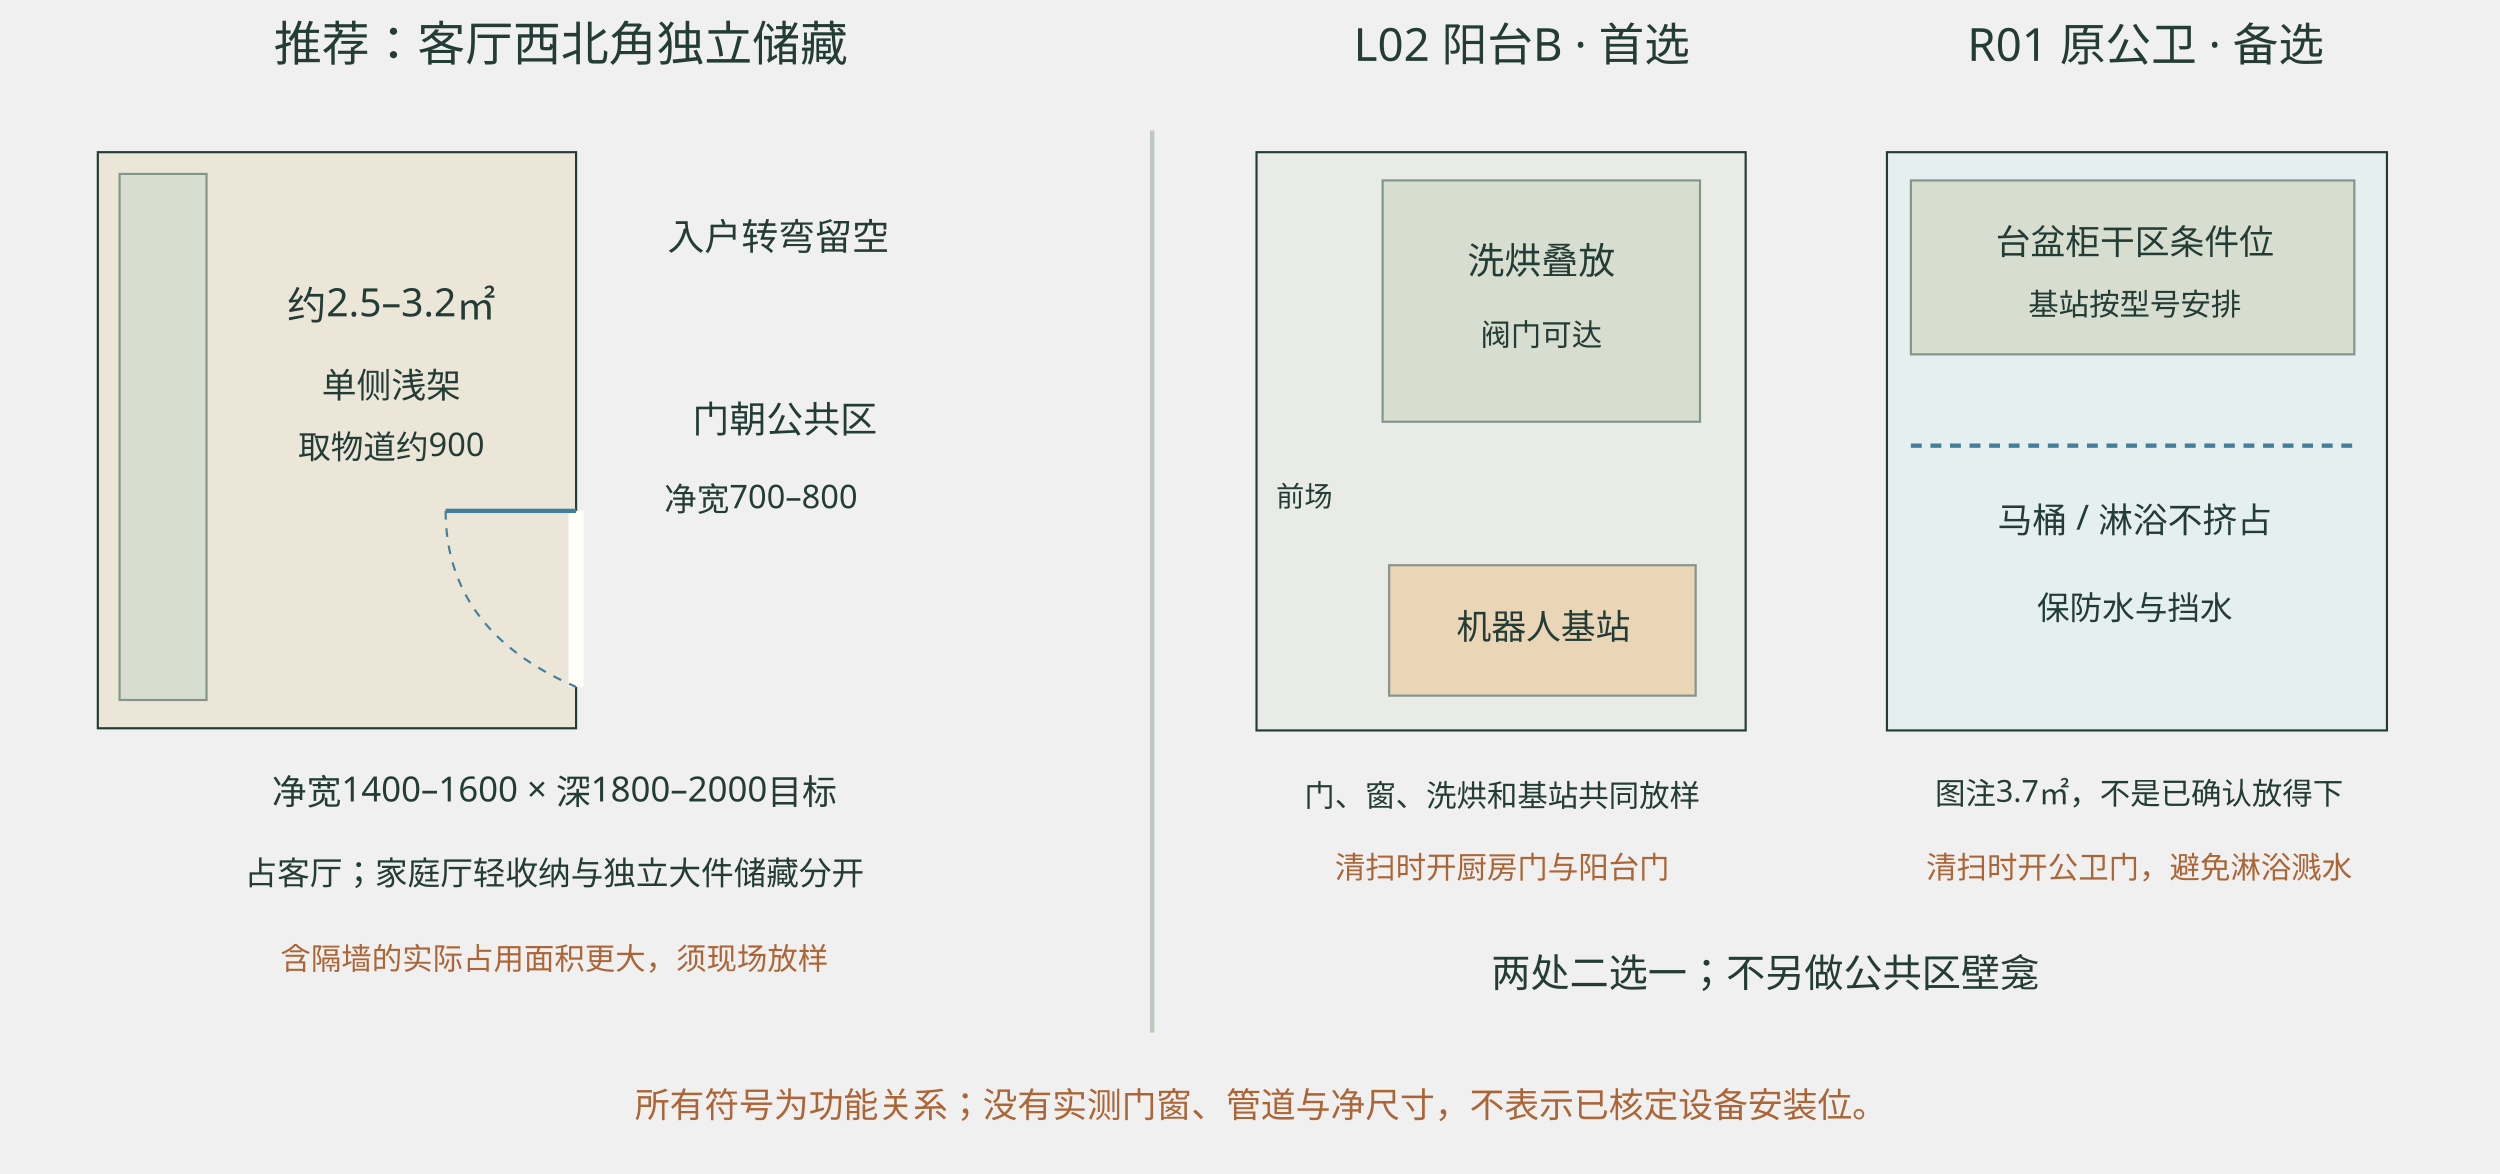
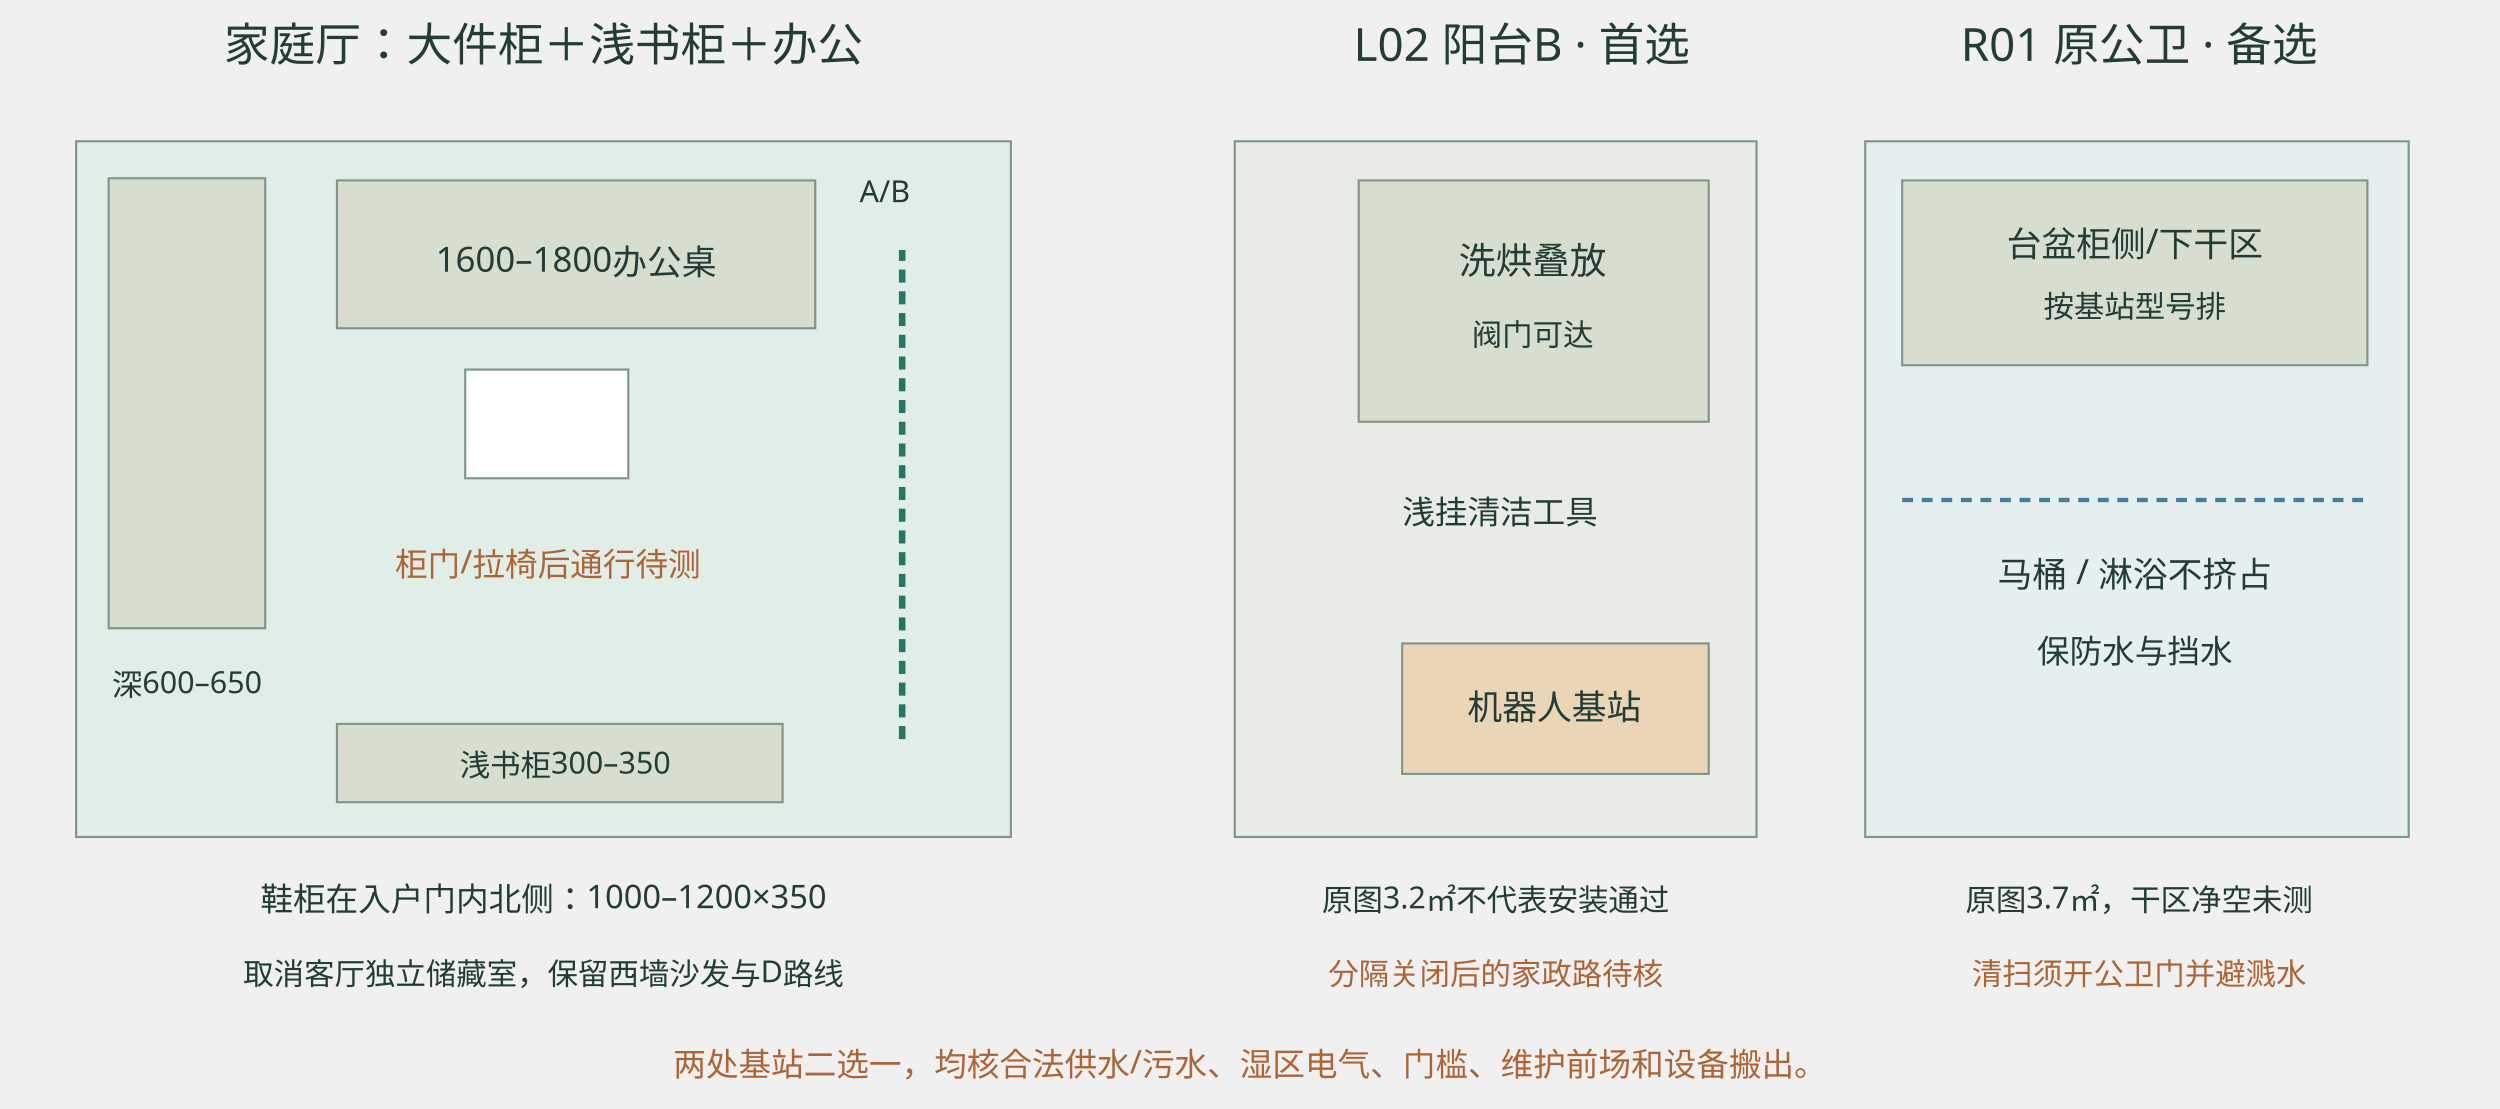
- <svg xmlns="http://www.w3.org/2000/svg" viewBox="0 0 1150 540" role="img" aria-label="西北角独立储藏推荐位与两处机器人候选位置">
+ <svg xmlns="http://www.w3.org/2000/svg" viewBox="0 0 1150 510" role="img" aria-label="R8家庭厅大件柜与两处机器人候选">
  <g font-family="Microsoft YaHei, sans-serif">
-     <text x="258" y="28" font-size="22" fill="#233d36" text-anchor="middle">推荐：客厅西北角独立储藏</text>
-     <rect x="45" y="70" width="220" height="265" rx="0" fill="#ece6d9" stroke="#233d36" />
-     <rect x="55" y="80" width="40" height="242" rx="0" fill="#d8decf" stroke="#82958c" />
-     <text x="180" y="147" font-size="18" fill="#233d36" text-anchor="middle">约2.5–3.2㎡</text>
-     <text x="180" y="183" font-size="16" fill="#233d36" text-anchor="middle">单侧浅架</text>
-     <text x="180" y="211" font-size="15" fill="#233d36" text-anchor="middle">取物道约900</text>
-     <line x1="265" y1="235" x2="265" y2="316" stroke="#fffef9" stroke-width="7" stroke-dasharray="" />
-     <line x1="265" y1="235" x2="205" y2="235" stroke="#427f9a" stroke-width="2" stroke-dasharray="" />
-     <path d="M205 235 Q205 290 265 316" fill="none" stroke="#427f9a" stroke-dasharray="4 4" />
-     <text x="358" y="115" font-size="17" fill="#233d36" text-anchor="middle">入户转弯留空</text>
-     <text x="361" y="199" font-size="17" fill="#233d36" text-anchor="middle">门朝公共区</text>
-     <text x="350" y="235" font-size="15" fill="#233d36" text-anchor="middle">净宽700–800</text>
-     <text x="255" y="370" font-size="16" fill="#233d36" text-anchor="middle">净宽1400–1600 × 深1800–2000目标</text>
-     <text x="255" y="407" font-size="15" fill="#233d36" text-anchor="middle">占客厅；家庭厅轻收纳与独立大件储藏分开</text>
-     <text x="255" y="446" font-size="14" fill="#ac6537" text-anchor="middle">含隔墙的实际占用面积更大，须现场放样</text>
-     <line x1="530" y1="60" x2="530" y2="475" stroke="#bdc9bc" stroke-width="2" stroke-dasharray="" />
+     <text x="250" y="28" font-size="21" fill="#233d36" text-anchor="middle">家庭厅：大件柜＋浅书柜＋办公</text>
+     <rect x="35" y="65" width="430" height="320" rx="0" fill="#e0eee7" stroke="#82958c" />
+     <rect x="50" y="82" width="72" height="207" rx="0" fill="#d8decf" stroke="#82958c" />
+     <text x="86" y="320" font-size="14" fill="#233d36" text-anchor="middle">深600–650</text>
+     <rect x="155" y="83" width="220" height="68" rx="0" fill="#d8decf" stroke="#82958c" />
+     <text x="265" y="125" font-size="16" fill="#233d36" text-anchor="middle">1600–1800办公桌</text>
+     <rect x="214" y="170" width="75" height="50" rx="0" fill="#fff" stroke="#82958c" />
+     <rect x="155" y="333" width="205" height="36" rx="0" fill="#d8decf" stroke="#82958c" />
+     <text x="260" y="357" font-size="14" fill="#233d36" text-anchor="middle">浅书柜300–350</text>
+     <line x1="415" y1="340" x2="415" y2="115" stroke="#287361" stroke-width="3" stroke-dasharray="6 4" />
+     <text x="407" y="93" font-size="14" fill="#233d36" text-anchor="middle">A/B</text>
+     <text x="252" y="265" font-size="15" fill="#ac6537" text-anchor="middle">柜门/拉椅后通行待测</text>
+     <text x="250" y="419" font-size="15" fill="#233d36" text-anchor="middle">鞋柜在入户门内北侧：1000–1200×350</text>
+     <text x="250" y="453" font-size="14" fill="#233d36" text-anchor="middle">取消客厅独立储藏室，保留西墙沙发与D路线</text>
    <text x="700" y="28" font-size="21" fill="#233d36" text-anchor="middle">L02 阳台B · 首选</text>
-     <rect x="578" y="70" width="225" height="266" rx="0" fill="#e9ece6" stroke="#233d36" />
-     <rect x="636" y="83" width="146" height="111" rx="0" fill="#d8decf" stroke="#82958c" />
-     <text x="709" y="126" font-size="17" fill="#233d36" text-anchor="middle">洗烘叠放</text>
-     <text x="709" y="159" font-size="14" fill="#233d36" text-anchor="middle">阀门可达</text>
-     <rect x="639" y="260" width="141" height="60" rx="0" fill="#ead5b7" stroke="#82958c" />
-     <text x="710" y="294" font-size="16" fill="#233d36" text-anchor="middle">机器人基站</text>
-     <text x="600" y="233" font-size="13" fill="#233d36" text-anchor="middle">前场</text>
-     <text x="691" y="371" font-size="14" fill="#233d36" text-anchor="middle">门、窗、洗烘和基站共同放样</text>
-     <text x="691" y="404" font-size="14" fill="#ac6537" text-anchor="middle">清扫时开厨房门与阳台门</text>
-     <text x="987" y="28" font-size="21" fill="#233d36" text-anchor="middle">R01 原公卫 · 备选</text>
-     <rect x="868" y="70" width="230" height="266" rx="0" fill="#e5eff0" stroke="#233d36" />
-     <rect x="879" y="83" width="204" height="80" rx="0" fill="#d8decf" stroke="#82958c" />
-     <text x="982" y="117" font-size="16" fill="#233d36" text-anchor="middle">台盆柜干区条件位</text>
-     <text x="982" y="145" font-size="14" fill="#233d36" text-anchor="middle">基站按型号安排</text>
-     <line x1="879" y1="205" x2="1085" y2="205" stroke="#427f9a" stroke-width="2" stroke-dasharray="5 4" />
-     <text x="982" y="245" font-size="16" fill="#233d36" text-anchor="middle">马桶 / 淋浴不挤占</text>
-     <text x="982" y="285" font-size="15" fill="#233d36" text-anchor="middle">保防水与挡水</text>
-     <text x="984" y="370" font-size="14" fill="#233d36" text-anchor="middle">图注3.7㎡，不是已确认放得下</text>
-     <text x="984" y="404" font-size="14" fill="#ac6537" text-anchor="middle">清扫时开公卫门，避免淋浴溅水</text>
-     <text x="812" y="454" font-size="18" fill="#233d36" text-anchor="middle">两处二选一；不另做公共区壁龛</text>
-     <text x="580" y="514" font-size="16" fill="#ac6537" text-anchor="middle">所有符号为功能关系；没有实测门窗、管道与净尺寸，不表示已核定设备安装位。</text>
+     <rect x="568" y="65" width="240" height="320" rx="0" fill="#e9ece6" stroke="#82958c" />
+     <rect x="625" y="83" width="161" height="111" rx="0" fill="#d8decf" stroke="#82958c" />
+     <text x="705" y="126" font-size="17" fill="#233d36" text-anchor="middle">洗烘叠放</text>
+     <text x="705" y="159" font-size="14" fill="#233d36" text-anchor="middle">阀门可达</text>
+     <rect x="645" y="296" width="141" height="60" rx="0" fill="#ead5b7" stroke="#82958c" />
+     <text x="715" y="331" font-size="16" fill="#233d36" text-anchor="middle">机器人基站</text>
+     <text x="690" y="241" font-size="15" fill="#233d36" text-anchor="middle">浅挂清洁工具</text>
+     <text x="688" y="419" font-size="14" fill="#233d36" text-anchor="middle">原图3.2㎡不代表安装通过</text>
+     <text x="688" y="453" font-size="14" fill="#ac6537" text-anchor="middle">分隔关闭后的家政路待核</text>
+     <text x="984" y="28" font-size="21" fill="#233d36" text-anchor="middle">R01 原公卫 · 备选</text>
+     <rect x="858" y="65" width="250" height="320" rx="0" fill="#e5eff0" stroke="#82958c" />
+     <rect x="875" y="83" width="214" height="85" rx="0" fill="#d8decf" stroke="#82958c" />
+     <text x="982" y="118" font-size="16" fill="#233d36" text-anchor="middle">台盆柜侧/下干区</text>
+     <text x="982" y="146" font-size="14" fill="#233d36" text-anchor="middle">按基站型号排</text>
+     <line x1="875" y1="230" x2="1090" y2="230" stroke="#427f9a" stroke-width="2" stroke-dasharray="5 4" />
+     <text x="982" y="270" font-size="16" fill="#233d36" text-anchor="middle">马桶 / 淋浴不挤占</text>
+     <text x="982" y="305" font-size="15" fill="#233d36" text-anchor="middle">保防水与挡水</text>
+     <text x="984" y="419" font-size="14" fill="#233d36" text-anchor="middle">原图3.7㎡，干区净空未测</text>
+     <text x="984" y="453" font-size="14" fill="#ac6537" text-anchor="middle">清扫须开公卫门并避溅水</text>
+     <text x="575" y="495" font-size="15" fill="#ac6537" text-anchor="middle">两处基站二选一，均核合法供水/污水、湿区电气、门槛、维护前场和设备搬出。</text>
  </g>
</svg>
